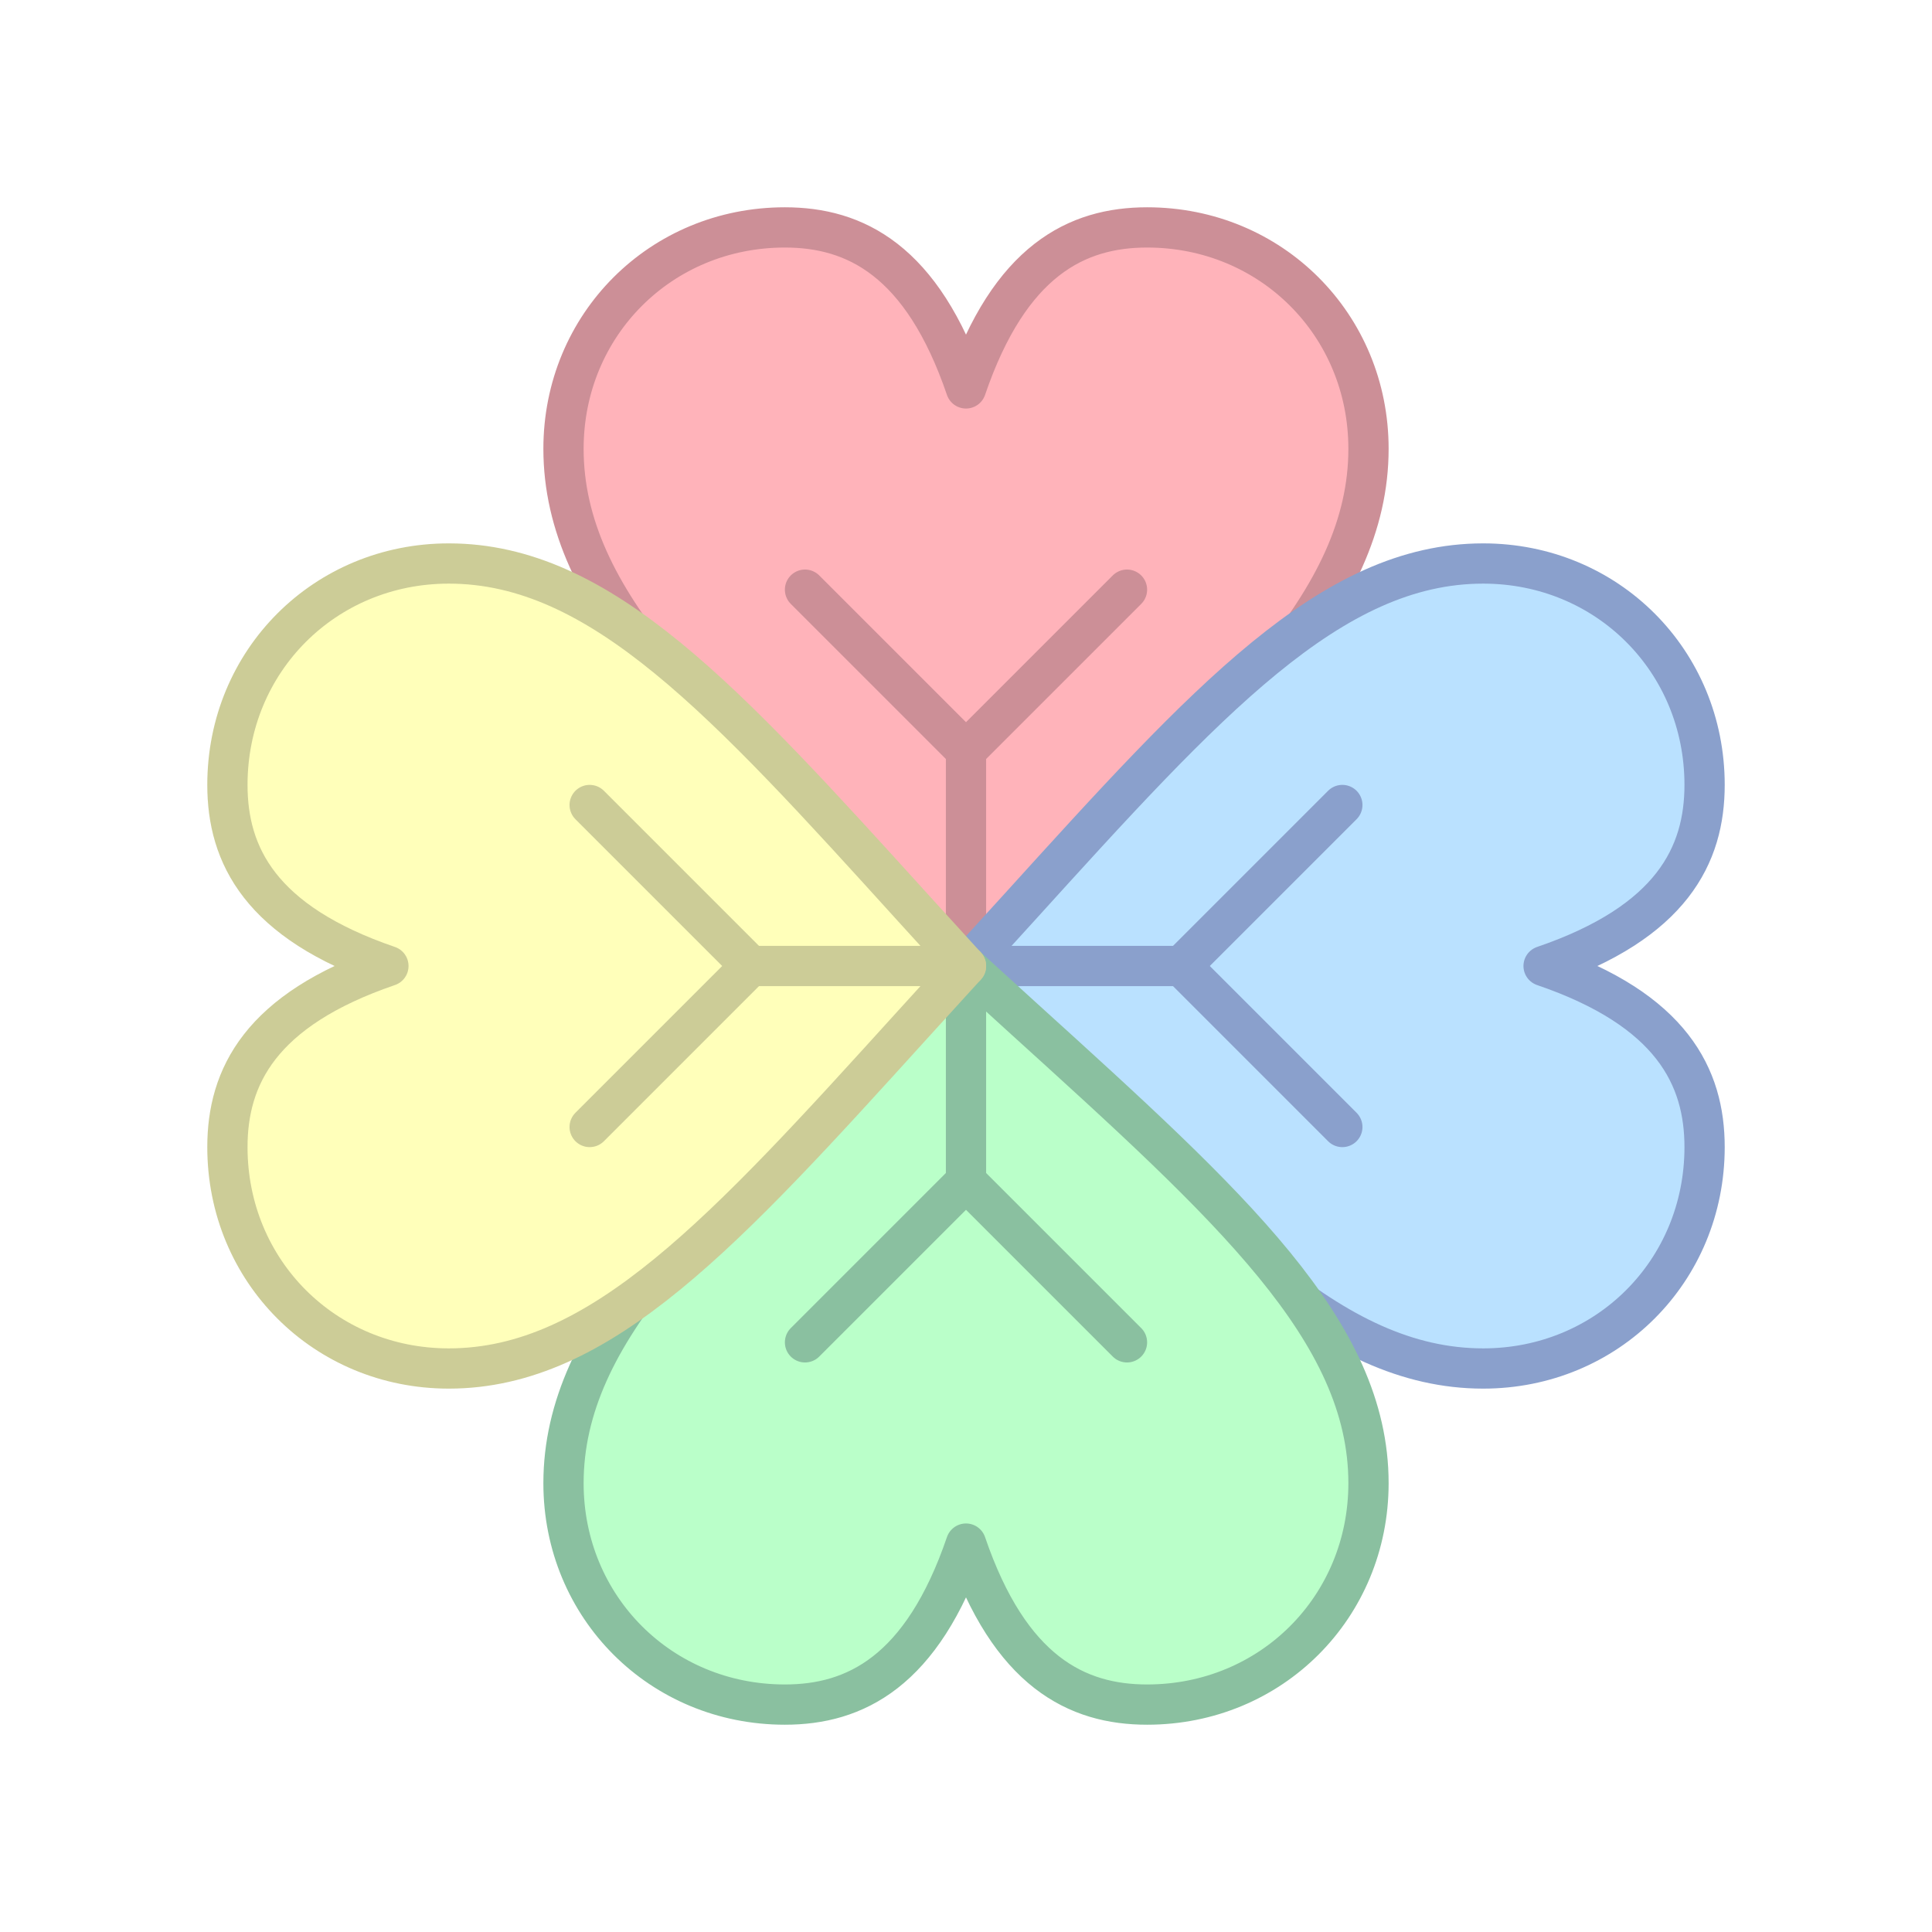
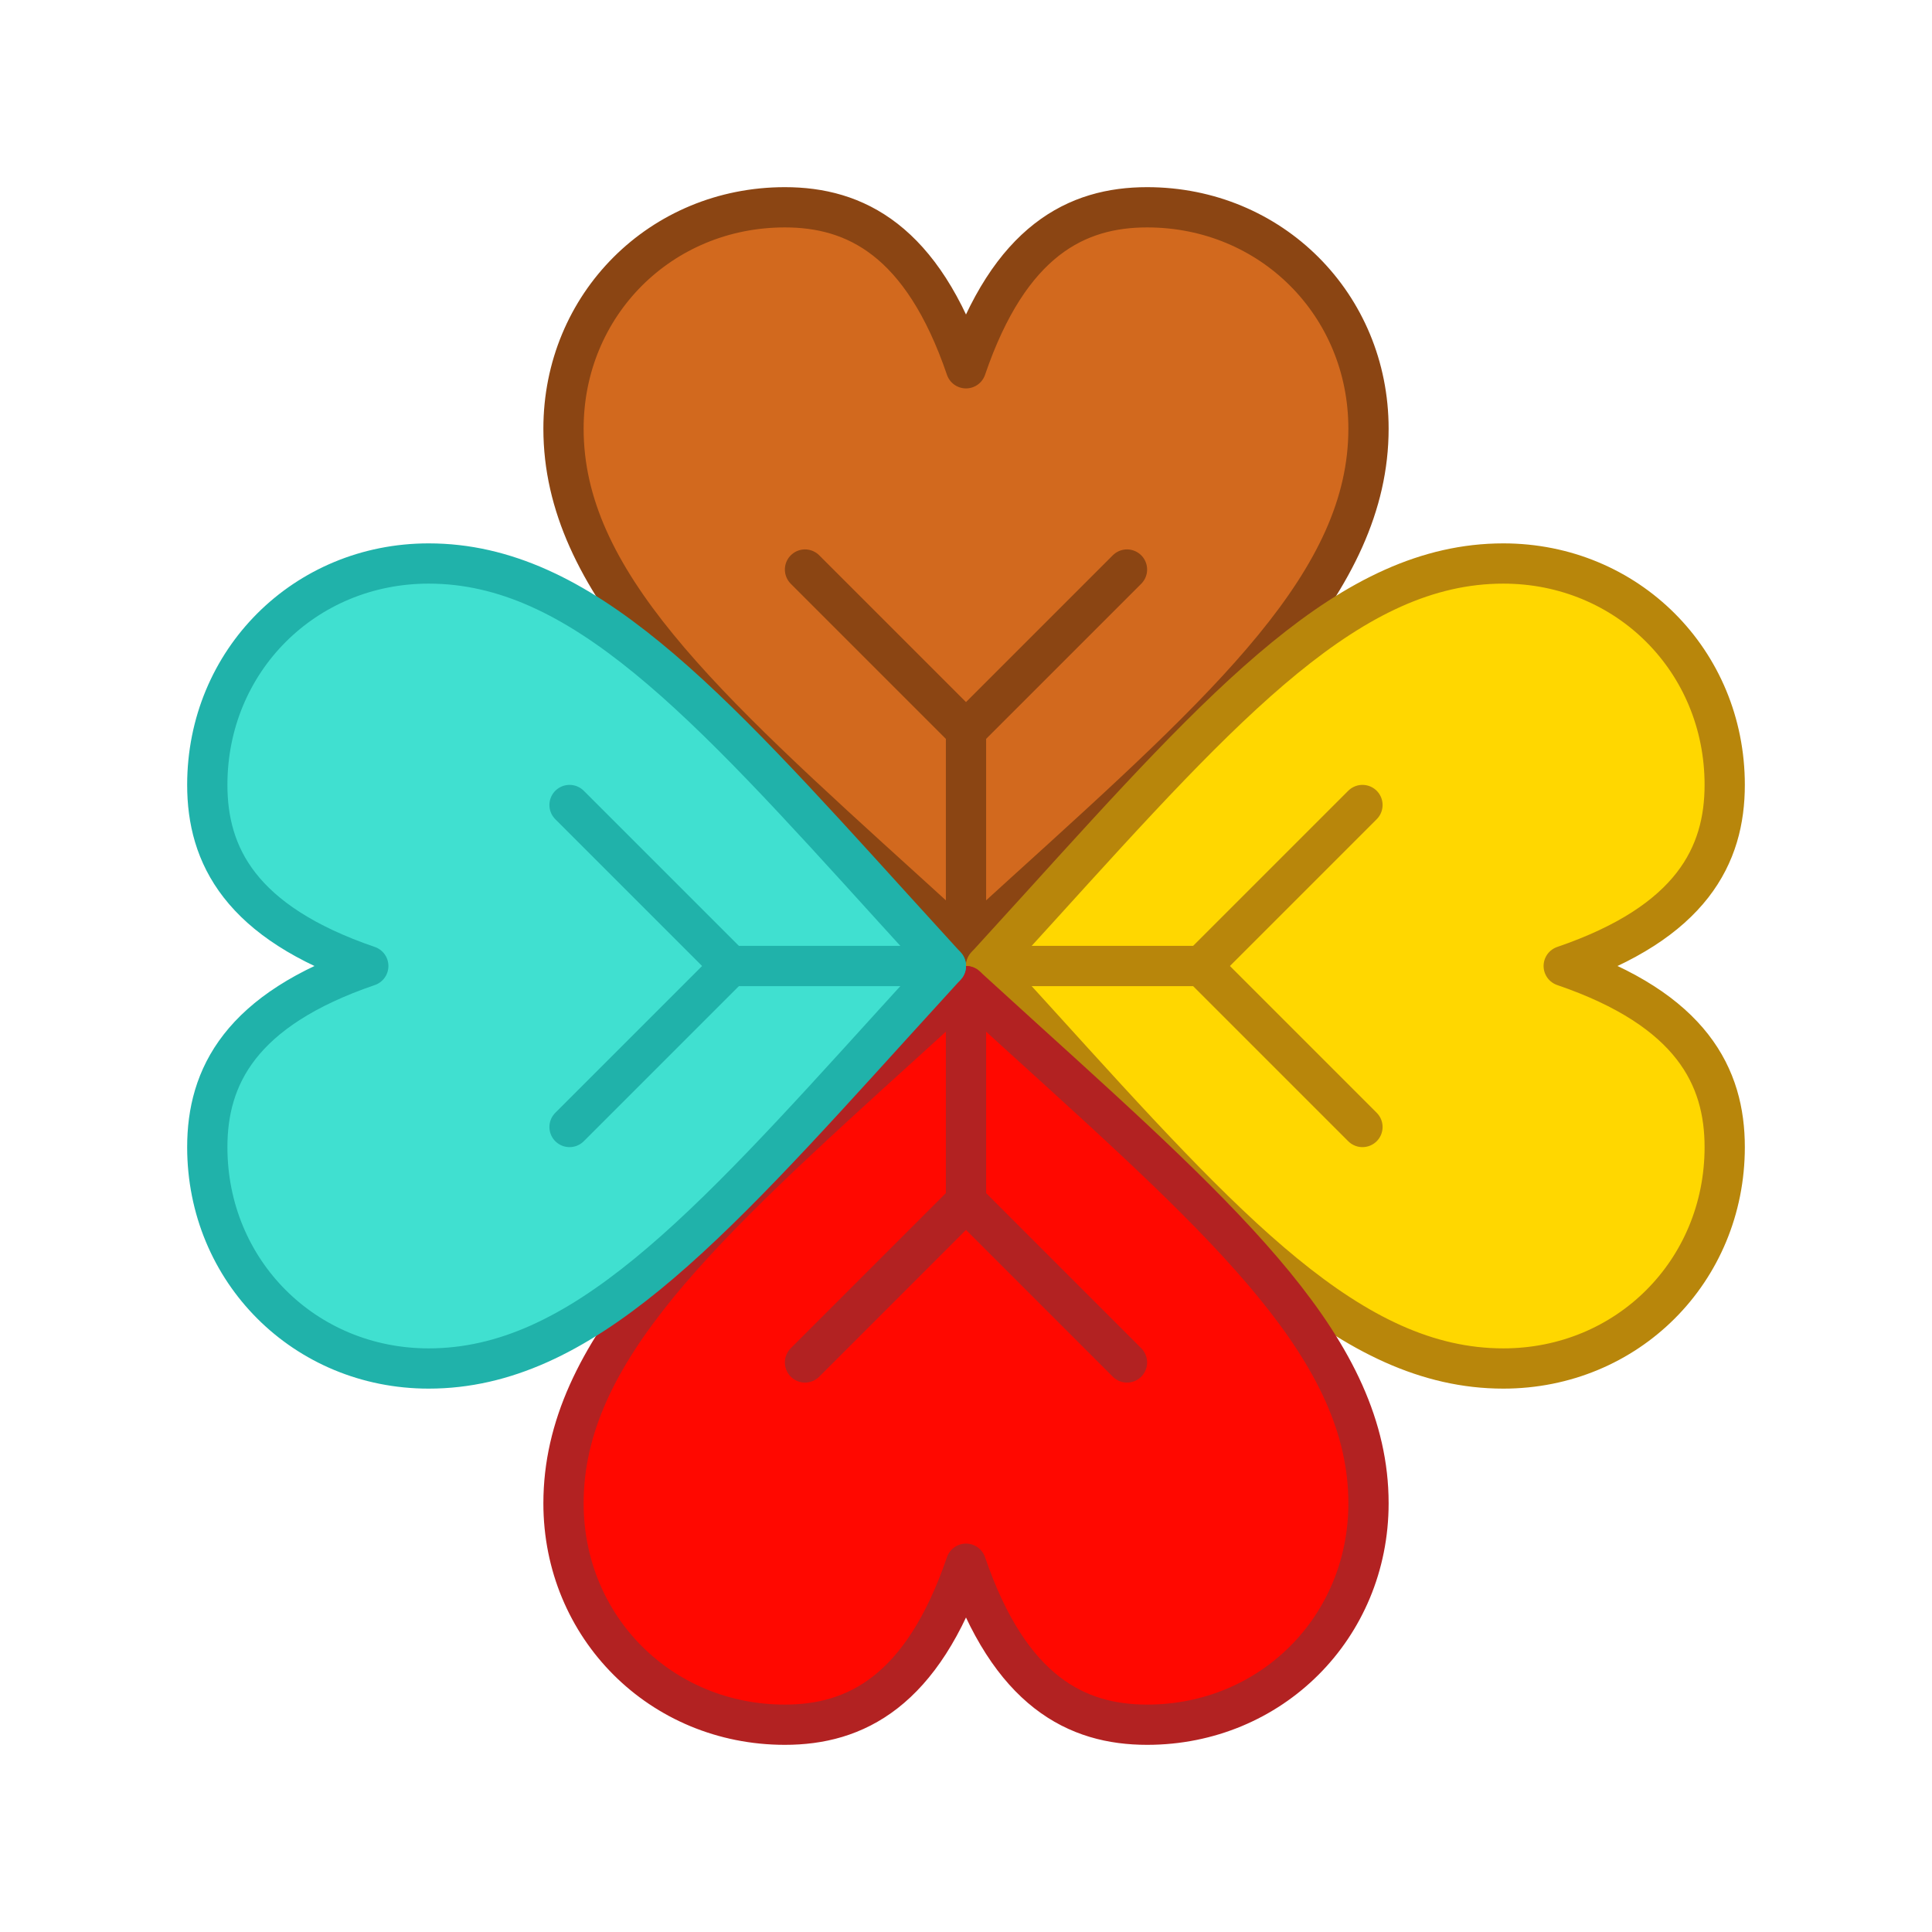
<svg xmlns="http://www.w3.org/2000/svg" viewBox="0 0 48 48" width="480" height="480">
  <defs>
    <symbol id="heart">
      <path d="M12 21.35            L10.55 20.03            C5.4 15.36 2 12.28 2 8.5            C2 5.42 4.42 3 7.5 3            C9.24 3 10.91 3.81 12 7            C13.09 3.81 14.76 3 16.5 3            C19.58 3 22 5.42 22 8.5            C22 12.28 18.6 15.36 13.45 20.03            L12 21.35            Z" stroke-linecap="round" stroke-linejoin="round" stroke-width="1" />
      <g stroke-linecap="round" stroke-linejoin="round" stroke-width="1">
        <line x1="12" y1="21.35" x2="12" y2="16" />
        <line x1="12" y1="16" x2="8" y2="12" />
        <line x1="12" y1="16" x2="16" y2="12" />
      </g>
    </symbol>
  </defs>
  <g>
    <animateTransform attributeName="transform" type="rotate" from="0 24 24" to="360 24 24" dur="10s" repeatCount="indefinite" />
-     <use href="#heart" transform="translate(24 24) rotate(0) translate(-12 -21.35)" fill="#FFB3BA" stroke="#CC8F97" />
-     <use href="#heart" transform="translate(24 24) rotate(90) translate(-12 -21.35)" fill="#BAE1FF" stroke="#8AA0CC" />
-     <use href="#heart" transform="translate(24 24) rotate(180) translate(-12 -21.35)" fill="#BAFFC9" stroke="#8AC0A0" />
-     <use href="#heart" transform="translate(24 24) rotate(270) translate(-12 -21.35)" fill="#FFFFBA" stroke="#CCCC97" />
+     <use href="#heart" transform="translate(24 24) rotate(0) translate(-12 -21.85)" fill="#D2691E" stroke="#8B4513" />
+     <use href="#heart" transform="translate(24 24) rotate(90) translate(-12 -21.85)" fill="#FFD700" stroke="#B8860B" />
+     <use href="#heart" transform="translate(24 24) rotate(180) translate(-12 -21.85)" fill="#FF0800" stroke="#B22222" />
+     <use href="#heart" transform="translate(24 24) rotate(270) translate(-12 -21.85)" fill="#40E0D0" stroke="#20B2AA" />
  </g>
</svg>
